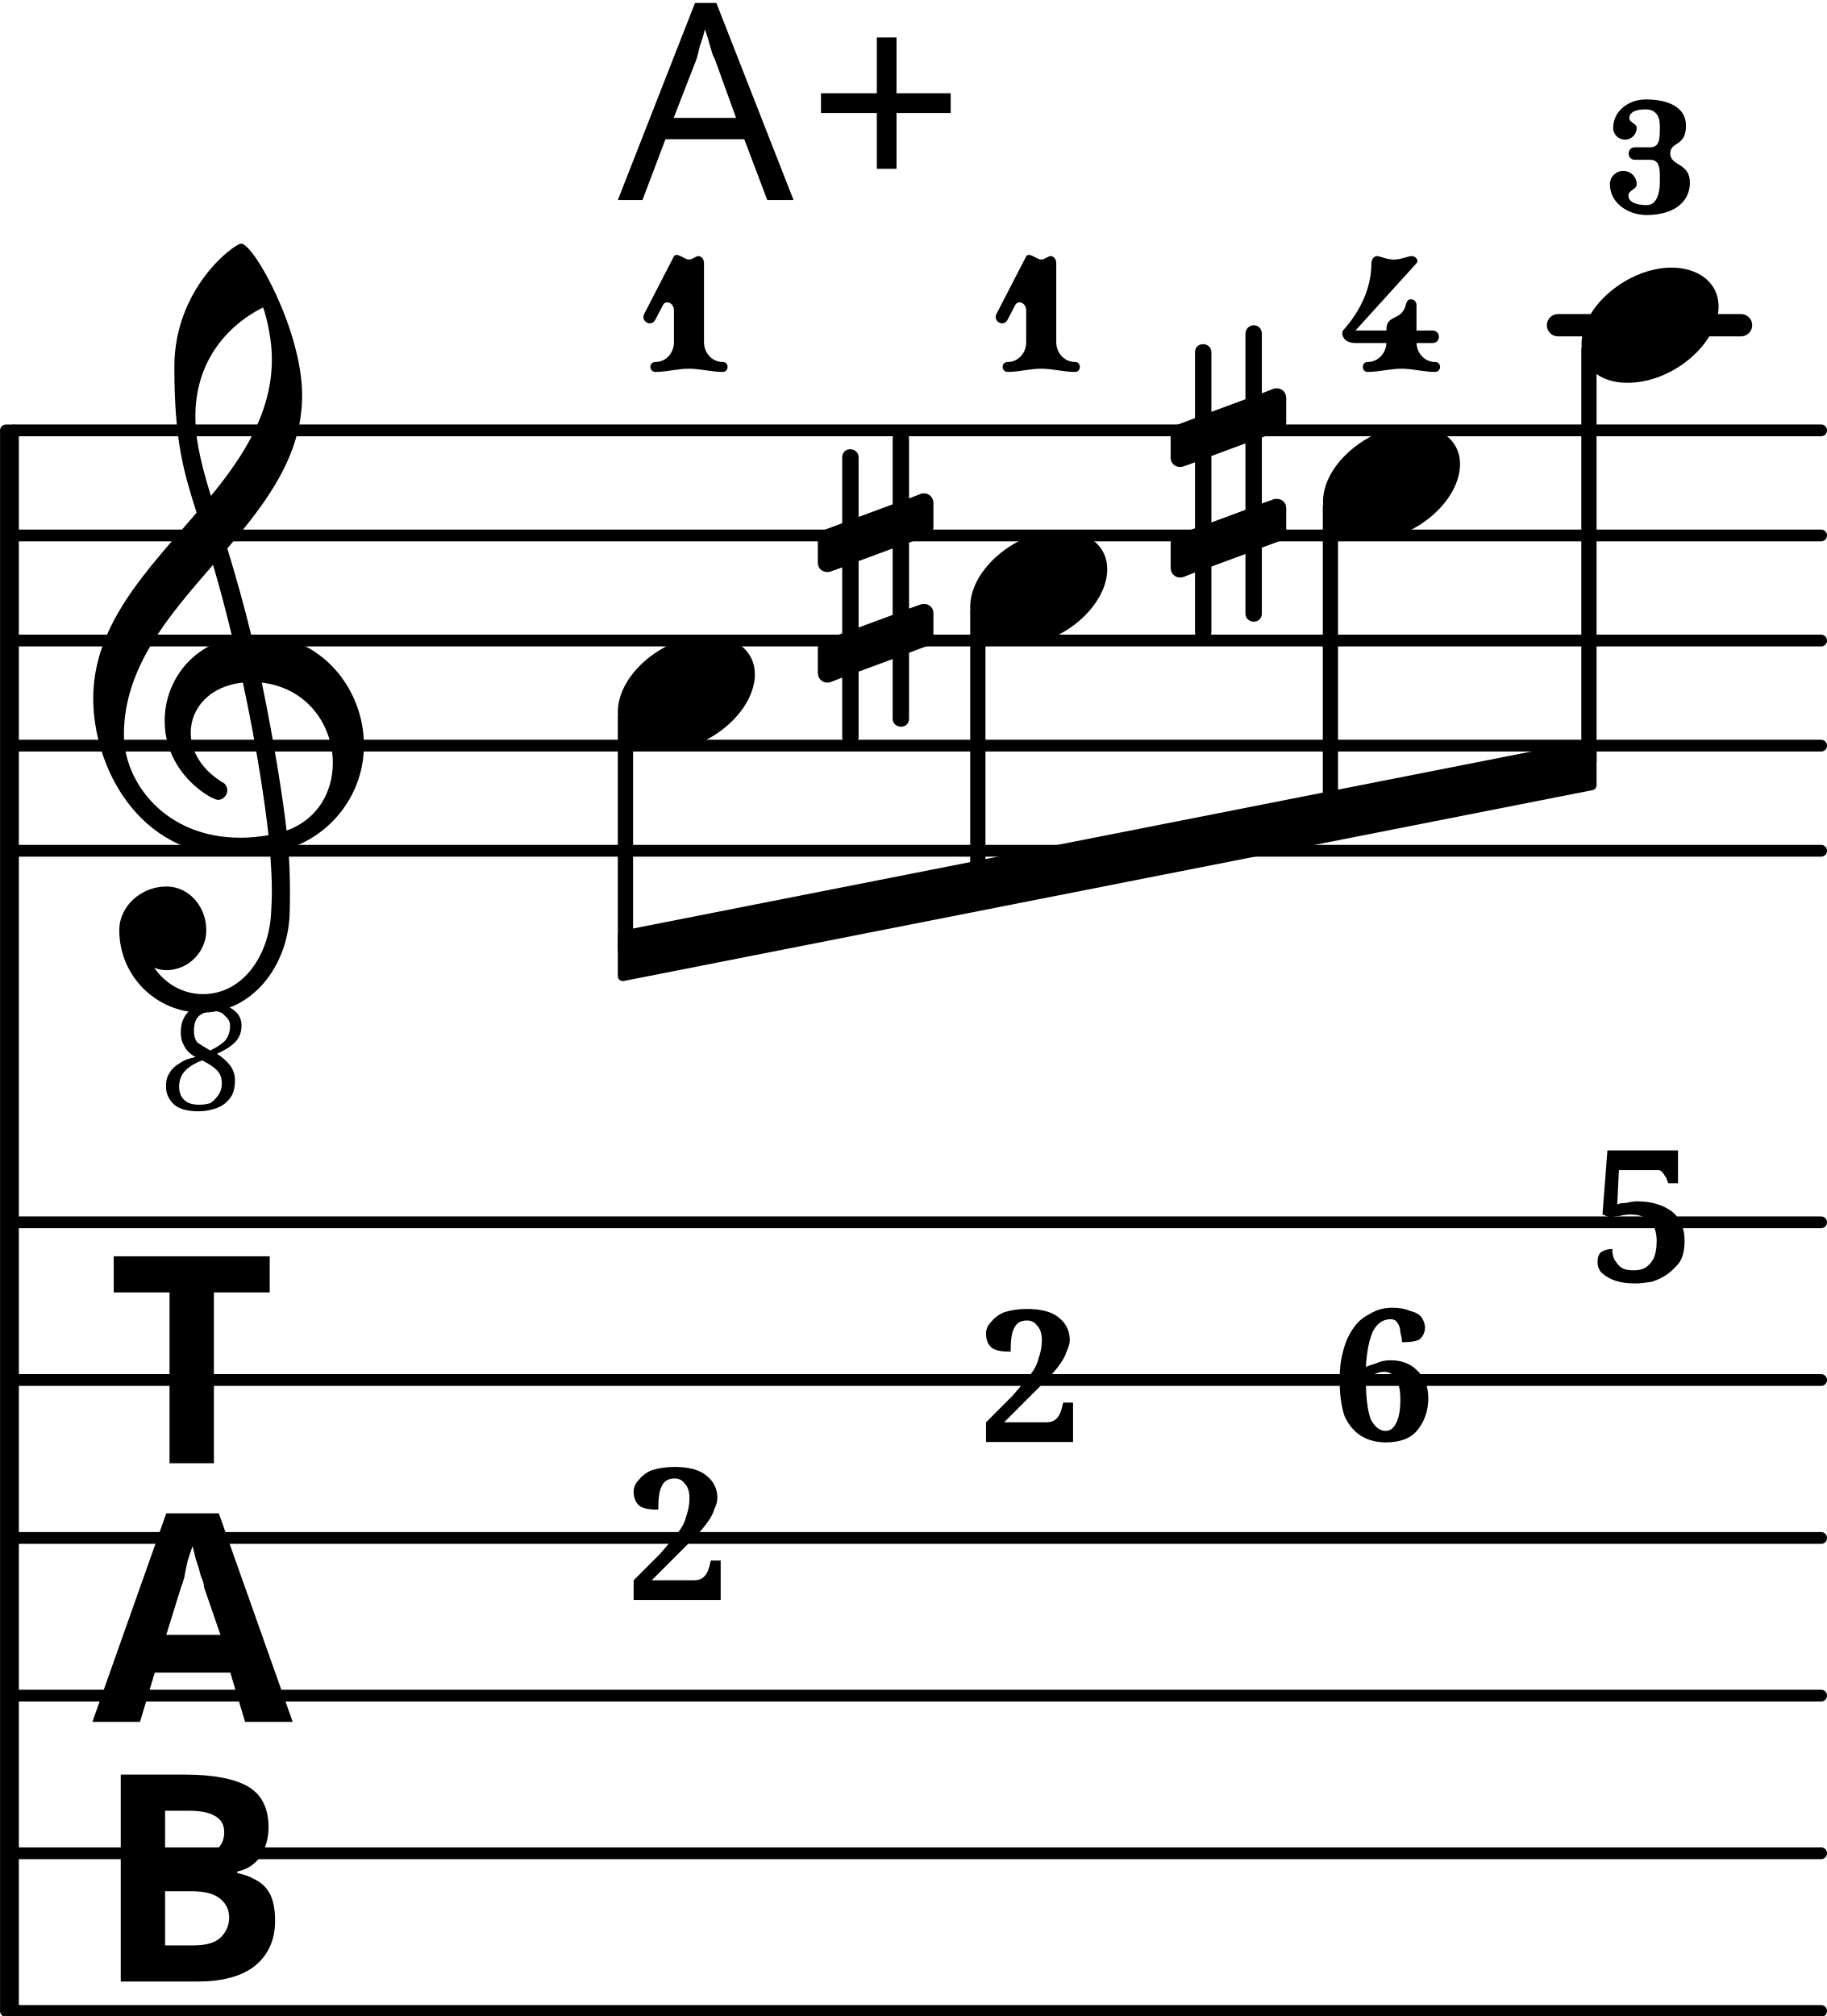
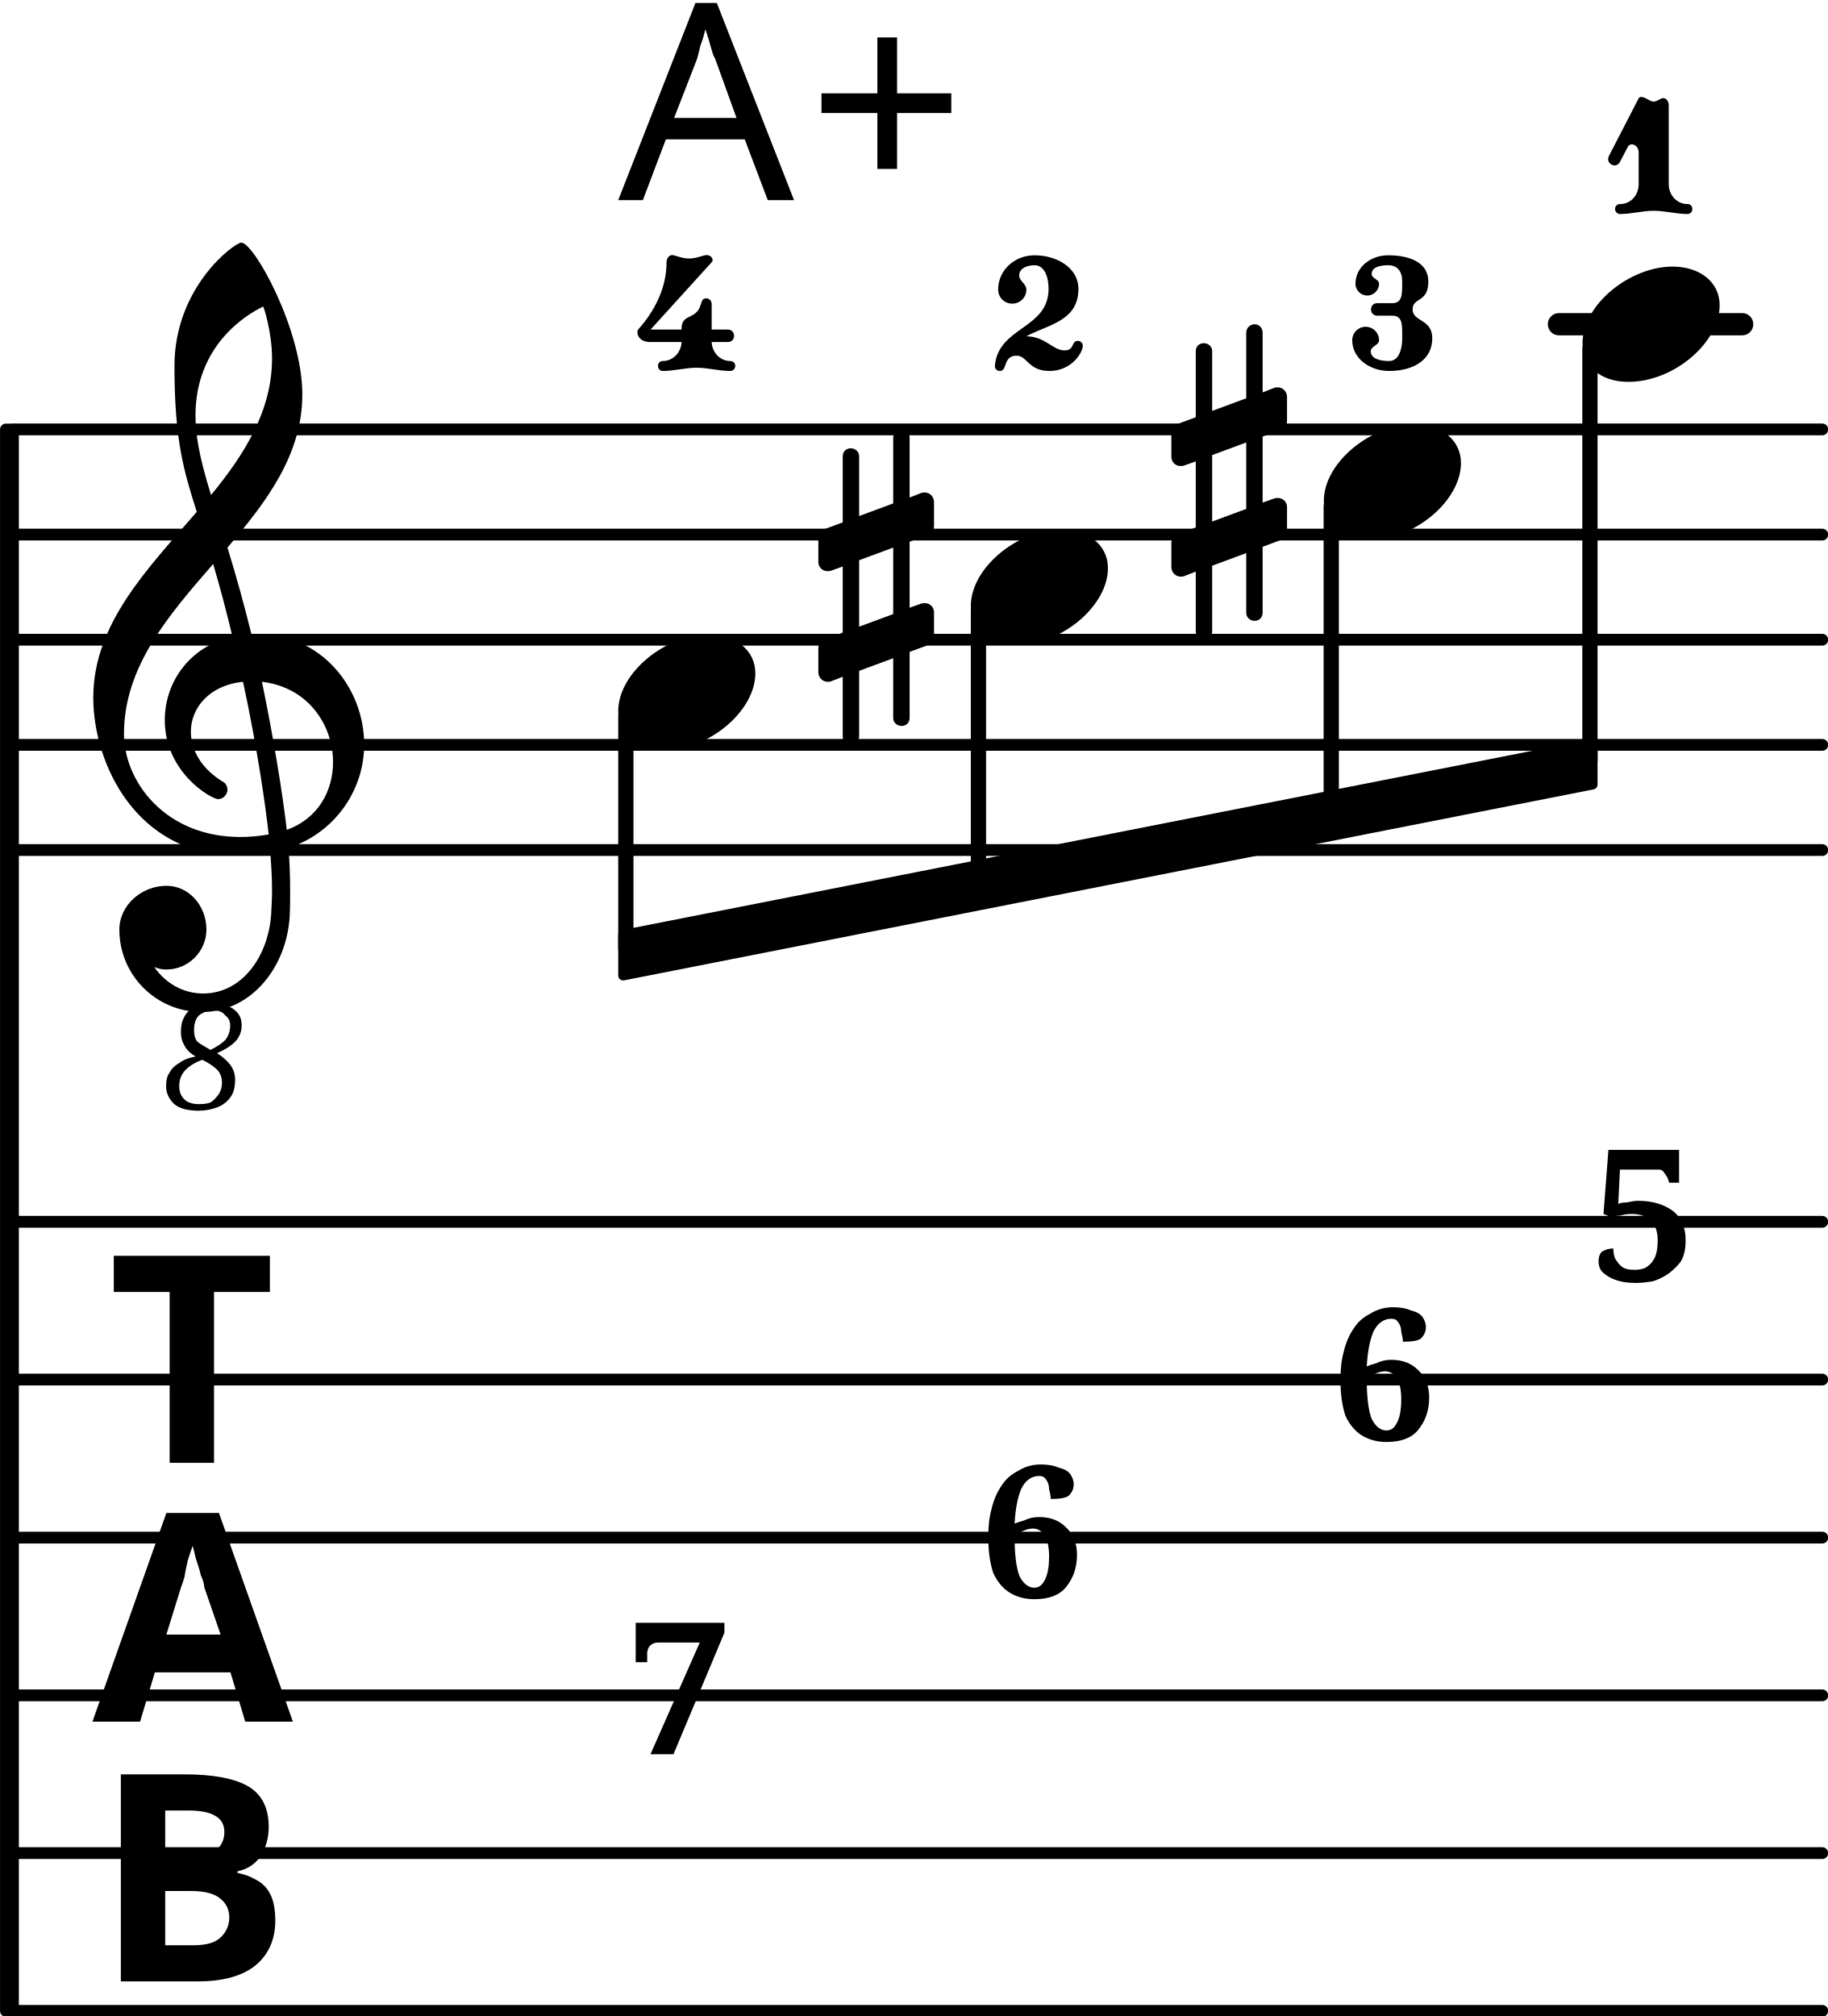
- <svg xmlns="http://www.w3.org/2000/svg" preserveAspectRatio="xMidYMid meet" viewBox="-0.079 -4.192 17.38 19.18">
+ <svg xmlns="http://www.w3.org/2000/svg" preserveAspectRatio="xMidYMid meet" viewBox="-0.079 -4.181 17.38 19.17">
  <g transform="translate(0, -1.098)">
    <rect x="14.64" y="-0.106" width="1.954" height="0.212" ry="0.106" fill="currentColor" />
  </g>
  <g transform="translate(0, 3.902)">
    <line stroke-linejoin="round" stroke-linecap="round" stroke-width="0.112" stroke="currentColor" x1="0.056" y1="0" x2="17.25" y2="0" />
  </g>
  <g transform="translate(0, 2.902)">
    <line stroke-linejoin="round" stroke-linecap="round" stroke-width="0.112" stroke="currentColor" x1="0.056" y1="0" x2="17.25" y2="0" />
  </g>
  <g transform="translate(0, 1.902)">
    <line stroke-linejoin="round" stroke-linecap="round" stroke-width="0.112" stroke="currentColor" x1="0.056" y1="0" x2="17.25" y2="0" />
  </g>
  <g transform="translate(0, 0.9023)">
    <line stroke-linejoin="round" stroke-linecap="round" stroke-width="0.112" stroke="currentColor" x1="0.056" y1="0" x2="17.25" y2="0" />
  </g>
  <g transform="translate(0, -0.0977)">
    <line stroke-linejoin="round" stroke-linecap="round" stroke-width="0.112" stroke="currentColor" x1="0.056" y1="0" x2="17.25" y2="0" />
  </g>
  <g transform="translate(0, 14.94)">
    <line stroke-linejoin="round" stroke-linecap="round" stroke-width="0.112" stroke="currentColor" x1="0.056" y1="0" x2="17.25" y2="0" />
  </g>
  <g transform="translate(0, 13.44)">
    <line stroke-linejoin="round" stroke-linecap="round" stroke-width="0.112" stroke="currentColor" x1="0.056" y1="0" x2="17.25" y2="0" />
  </g>
  <g transform="translate(0, 11.94)">
    <line stroke-linejoin="round" stroke-linecap="round" stroke-width="0.112" stroke="currentColor" x1="0.056" y1="0" x2="17.25" y2="0" />
  </g>
  <g transform="translate(0, 10.44)">
    <line stroke-linejoin="round" stroke-linecap="round" stroke-width="0.112" stroke="currentColor" x1="0.056" y1="0" x2="17.25" y2="0" />
  </g>
  <g transform="translate(0, 8.937)">
    <line stroke-linejoin="round" stroke-linecap="round" stroke-width="0.112" stroke="currentColor" x1="0.056" y1="0" x2="17.25" y2="0" />
  </g>
  <g transform="translate(0, 7.437)">
    <line stroke-linejoin="round" stroke-linecap="round" stroke-width="0.112" stroke="currentColor" x1="0.056" y1="0" x2="17.25" y2="0" />
  </g>
  <g transform="translate(5.8, 4.902)">
    <polygon stroke-linejoin="round" stroke-linecap="round" stroke-width="0.094" fill="currentColor" stroke="currentColor" points="9.266 -2.009 9.266 -1.623 0.047 0.193 0.047 -0.193" />
  </g>
-   <g transform="translate(5.8, -2.289)">
+   <g transform="translate(5.8, -2.278)">
    <text font-family="sans" font-size="2.616" text-anchor="start" fill="currentColor">
      <tspan>A</tspan>
    </text>
  </g>
-   <g transform="translate(7.608, -2.289)">
+   <g transform="translate(7.608, -2.278)">
    <text font-family="sans" font-size="2.616" text-anchor="start" fill="currentColor">
      <tspan>+</tspan>
    </text>
  </g>
  <g transform="translate(5.8, 2.402)">
    <path transform="scale(0.004, -0.004)" d="M0 -45c0 92 113 182 214 182c64 0 112 -36 112 -92c0 -88 -108 -182 -217 -182c-68 0 -109 39 -109 92z" fill="currentColor" />
  </g>
-   <g transform="translate(6.05, -0.6535)">
-     <path transform="scale(0.0022, -0.0022)" d="M194 486c16 0 29 15 41 15c13 0 24 -13 24 -31v-341c0 -47 35 -86 81 -86c14 0 21 -10 21 -21s-7 -22 -21 -22c-49 0 -97 14 -146 14s-96 -14 -145 -14c-14 0 -22 11 -22 22s8 21 22 21c46 0 80 39 80 86v137c0 23 -16 35 -30 35c-7 0 -13 -4 -17 -11l-34 -65 c-5 -10 -14 -15 -23 -15c-14 0 -28 12 -28 27c0 4 1 8 3 13l129 250c2 4 7 6 11 6c18 0 37 -20 54 -20z" fill="currentColor" />
+   <g transform="translate(5.989, -0.6535)">
+     <path transform="scale(0.0022, -0.0022)" d="M148 501c10 0 41 -15 72 -15c32 0 63 15 76 15c15 0 26 -11 26 -21c0 -4 -1 -7 -4 -10l-264 -291h134v4c0 60 50 41 75 85c7 11 8 24 14 36c3 7 10 10 17 10c11 0 24 -8 24 -25v-110h70c18 0 27 -14 27 -27s-9 -27 -27 -27h-70c2 -45 36 -82 80 -82c14 0 22 -10 22 -21 s-8 -22 -22 -22c-49 0 -96 14 -145 14s-97 -14 -146 -14c-14 0 -21 11 -21 22s7 21 21 21c44 0 79 37 81 82h-134c-43 0 -57 25 -57 42c0 5 1 10 3 12c73 81 123 182 123 291c0 17 11 31 25 31z" fill="currentColor" />
  </g>
  <g transform="translate(0.8, 2.902)">
    <path transform="scale(0.004, -0.004)" d="M265 -635h-5c-108 0 -196 87 -196 196c0 58 53 104 112 104c54 0 95 -48 95 -104c0 -52 -43 -95 -95 -95c-10 0 -20 2 -29 6c26 -38 68 -63 116 -63h3zM403 150c28 -135 50 -272 59 -352c75 27 110 93 110 161c0 88 -59 178 -169 191zM75 26c0 -112 97 -245 277 -245 c21 0 43 2 67 6c-7 65 -27 206 -61 363c-79 -8 -124 -61 -124 -119c0 -43 25 -89 80 -121c5 -5 7 -11 7 -16c0 -12 -10 -23 -22 -23c-16 0 -127 63 -127 188c0 89 58 175 161 198c-14 58 -29 116 -46 173c-106 -122 -212 -244 -212 -404zM354 1194c30 0 145 -207 145 -361 c0 -143 -85 -255 -178 -364c21 -68 40 -137 57 -206c4 0 8 1 12 1c156 0 256 -130 256 -263c0 -113 -74 -212 -180 -246c3 -34 4 -68 4 -102c0 -20 0 -40 -1 -60c-7 -120 -89 -225 -204 -228l1 44c93 2 153 92 159 190c1 19 2 37 2 56c0 30 -2 60 -4 90 c-28 -5 -54 -8 -79 -8c-240 0 -342 219 -342 375c0 177 130 307 246 442c-31 98 -53 170 -53 347c0 188 143 293 159 293zM427 919c0 62 -20 123 -21 123c-40 -19 -161 -92 -161 -259c0 -42 7 -93 37 -189c78 95 145 199 145 325z" fill="currentColor" />
  </g>
  <g transform="translate(1.485, 6.365)">
    <text font-family="serif" font-style="italic" font-size="1.386" text-anchor="start" fill="currentColor">
      <tspan>8</tspan>
    </text>
  </g>
-   <g transform="translate(5.888, 11.03)">
+   <g transform="translate(5.888, 12.5)">
    <text font-family="serif" font-weight="bold" font-size="1.746" text-anchor="start" fill="currentColor">
-       <tspan>2</tspan>
+       <tspan>7</tspan>
    </text>
  </g>
  <g transform="translate(0.9406, 9.729)">
    <text font-family="sans" font-weight="bold" font-size="2.772" text-anchor="start" fill="currentColor">
      <tspan>T</tspan>
    </text>
  </g>
  <g transform="translate(0.8, 12.19)">
    <text font-family="sans" font-weight="bold" font-size="2.772" text-anchor="start" fill="currentColor">
      <tspan>A</tspan>
    </text>
  </g>
  <g transform="translate(0.8201, 14.66)">
    <text font-family="sans" font-weight="bold" font-size="2.772" text-anchor="start" fill="currentColor">
      <tspan>B</tspan>
    </text>
  </g>
  <g transform="translate(5.872, 1.902)">
    <rect x="-0.072" y="0.679" width="0.145" height="2.307" ry="0.047" fill="currentColor" />
  </g>
  <g transform="translate(9.153, 1.402)">
    <path transform="scale(0.004, -0.004)" d="M0 -45c0 92 113 182 214 182c64 0 112 -36 112 -92c0 -88 -108 -182 -217 -182c-68 0 -109 39 -109 92z" fill="currentColor" />
  </g>
-   <g transform="translate(9.402, -0.6535)">
-     <path transform="scale(0.0022, -0.0022)" d="M194 486c16 0 29 15 41 15c13 0 24 -13 24 -31v-341c0 -47 35 -86 81 -86c14 0 21 -10 21 -21s-7 -22 -21 -22c-49 0 -97 14 -146 14s-96 -14 -145 -14c-14 0 -22 11 -22 22s8 21 22 21c46 0 80 39 80 86v137c0 23 -16 35 -30 35c-7 0 -13 -4 -17 -11l-34 -65 c-5 -10 -14 -15 -23 -15c-14 0 -28 12 -28 27c0 4 1 8 3 13l129 250c2 4 7 6 11 6c18 0 37 -20 54 -20z" fill="currentColor" />
+   <g transform="translate(9.382, -0.6535)">
+     <path transform="scale(0.0022, -0.0022)" d="M94 66c-60 0 -39 -66 -72 -66c-11 0 -22 7 -22 21v2c15 169 232 158 232 332c0 50 -17 102 -61 102c-33 0 -66 -14 -66 -44c0 -24 31 -37 31 -61c0 -34 -27 -61 -61 -61s-61 27 -61 61c0 84 72 148 157 148c98 0 190 -55 190 -145c0 -140 -131 -154 -225 -205 c85 -2 113 -61 165 -61c45 0 28 41 57 41c11 0 22 -8 22 -21c0 -29 -48 -109 -144 -109c-92 0 -96 66 -142 66z" fill="currentColor" />
  </g>
-   <g transform="translate(9.241, 9.527)">
+   <g transform="translate(9.241, 11.01)">
    <text font-family="serif" font-weight="bold" font-size="1.746" text-anchor="start" fill="currentColor">
-       <tspan>2</tspan>
+       <tspan>6</tspan>
    </text>
  </g>
  <g transform="translate(9.225, 1.902)">
    <rect x="-0.072" y="-0.321" width="0.145" height="2.653" ry="0.047" fill="currentColor" />
  </g>
  <g transform="translate(7.703, 1.402)">
    <path transform="scale(0.004, -0.004)" d="M0 117c0 9 6 18 15 21l43 16v157c0 11 8 19 19 19s20 -8 20 -19v-142l81 30v156c0 11 9 20 20 20s19 -9 19 -20v-142l28 11c3 1 5 1 8 1c12 0 22 -10 22 -23v-57c0 -9 -6 -18 -15 -21l-43 -16v-157l28 10c3 1 5 1 8 1c12 0 22 -9 22 -22v-57c0 -9 -6 -18 -15 -21l-43 -16 v-157c0 -11 -8 -19 -19 -19s-20 8 -20 19v142l-81 -30v-156c0 -11 -9 -20 -20 -20s-19 9 -19 20v142l-28 -11c-3 -1 -5 -1 -8 -1c-12 0 -22 10 -22 23v57c0 9 6 18 15 21l43 16v157l-28 -10c-3 -1 -5 -1 -8 -1c-12 0 -22 9 -22 22v57zM178 94l-81 -30v-158l81 30v158z" fill="currentColor" />
  </g>
  <g transform="translate(12.51, 0.4023)">
    <path transform="scale(0.004, -0.004)" d="M0 -45c0 92 113 182 214 182c64 0 112 -36 112 -92c0 -88 -108 -182 -217 -182c-68 0 -109 39 -109 92z" fill="currentColor" />
  </g>
-   <g transform="translate(12.7, -0.6535)">
-     <path transform="scale(0.0022, -0.0022)" d="M148 501c10 0 41 -15 72 -15c32 0 63 15 76 15c15 0 26 -11 26 -21c0 -4 -1 -7 -4 -10l-264 -291h134v4c0 60 50 41 75 85c7 11 8 24 14 36c3 7 10 10 17 10c11 0 24 -8 24 -25v-110h70c18 0 27 -14 27 -27s-9 -27 -27 -27h-70c2 -45 36 -82 80 -82c14 0 22 -10 22 -21 s-8 -22 -22 -22c-49 0 -96 14 -145 14s-97 -14 -146 -14c-14 0 -21 11 -21 22s7 21 21 21c44 0 79 37 81 82h-134c-43 0 -57 25 -57 42c0 5 1 10 3 12c73 81 123 182 123 291c0 17 11 31 25 31z" fill="currentColor" />
+   <g transform="translate(12.78, -0.6535)">
+     <path transform="scale(0.0022, -0.0022)" d="M261 266c0 -54 85 -40 85 -125c0 -94 -83 -141 -186 -141c-84 0 -160 54 -160 133c0 32 26 58 58 58s58 -26 58 -58c0 -22 -36 -26 -36 -48c0 -33 42 -42 80 -42c41 0 56 50 56 98v21c0 44 -2 77 -43 77h-65c-18 0 -27 14 -27 27s9 27 27 27h65c42 0 43 36 43 83v11 c0 43 -20 70 -61 70c-34 0 -71 -8 -71 -38c0 -19 32 -23 32 -42c0 -28 -23 -51 -51 -51s-51 23 -51 51c0 72 66 123 141 123c93 0 174 -31 174 -113c0 -94 -68 -67 -68 -121z" fill="currentColor" />
  </g>
  <g transform="translate(12.59, 9.515)">
    <text font-family="serif" font-weight="bold" font-size="1.746" text-anchor="start" fill="currentColor">
      <tspan>6</tspan>
    </text>
  </g>
  <g transform="translate(12.58, 1.902)">
    <rect x="-0.072" y="-1.321" width="0.145" height="2.999" ry="0.047" fill="currentColor" />
  </g>
  <g transform="translate(11.06, 0.4023)">
    <path transform="scale(0.004, -0.004)" d="M0 117c0 9 6 18 15 21l43 16v157c0 11 8 19 19 19s20 -8 20 -19v-142l81 30v156c0 11 9 20 20 20s19 -9 19 -20v-142l28 11c3 1 5 1 8 1c12 0 22 -10 22 -23v-57c0 -9 -6 -18 -15 -21l-43 -16v-157l28 10c3 1 5 1 8 1c12 0 22 -9 22 -22v-57c0 -9 -6 -18 -15 -21l-43 -16 v-157c0 -11 -8 -19 -19 -19s-20 8 -20 19v142l-81 -30v-156c0 -11 -9 -20 -20 -20s-19 9 -19 20v142l-28 -11c-3 -1 -5 -1 -8 -1c-12 0 -22 10 -22 23v57c0 9 6 18 15 21l43 16v157l-28 -10c-3 -1 -5 -1 -8 -1c-12 0 -22 9 -22 22v57zM178 94l-81 -30v-158l81 30v158z" fill="currentColor" />
  </g>
  <g transform="translate(14.97, -1.098)">
    <path transform="scale(0.004, -0.004)" d="M0 -45c0 92 113 182 214 182c64 0 112 -36 112 -92c0 -88 -108 -182 -217 -182c-68 0 -109 39 -109 92z" fill="currentColor" />
  </g>
-   <g transform="translate(15.24, -2.146)">
-     <path transform="scale(0.0022, -0.0022)" d="M261 266c0 -54 85 -40 85 -125c0 -94 -83 -141 -186 -141c-84 0 -160 54 -160 133c0 32 26 58 58 58s58 -26 58 -58c0 -22 -36 -26 -36 -48c0 -33 42 -42 80 -42c41 0 56 50 56 98v21c0 44 -2 77 -43 77h-65c-18 0 -27 14 -27 27s9 27 27 27h65c42 0 43 36 43 83v11 c0 43 -20 70 -61 70c-34 0 -71 -8 -71 -38c0 -19 32 -23 32 -42c0 -28 -23 -51 -51 -51s-51 23 -51 51c0 72 66 123 141 123c93 0 174 -31 174 -113c0 -94 -68 -67 -68 -121z" fill="currentColor" />
+   <g transform="translate(15.22, -2.146)">
+     <path transform="scale(0.0022, -0.0022)" d="M194 486c16 0 29 15 41 15c13 0 24 -13 24 -31v-341c0 -47 35 -86 81 -86c14 0 21 -10 21 -21s-7 -22 -21 -22c-49 0 -97 14 -146 14s-96 -14 -145 -14c-14 0 -22 11 -22 22s8 21 22 21c46 0 80 39 80 86v137c0 23 -16 35 -30 35c-7 0 -13 -4 -17 -11l-34 -65 c-5 -10 -14 -15 -23 -15c-14 0 -28 12 -28 27c0 4 1 8 3 13l129 250c2 4 7 6 11 6c18 0 37 -20 54 -20z" fill="currentColor" />
  </g>
  <g transform="translate(15.06, 8.003)">
    <text font-family="serif" font-weight="bold" font-size="1.746" text-anchor="start" fill="currentColor">
      <tspan>5</tspan>
    </text>
  </g>
  <g transform="translate(15.04, 1.902)">
    <rect x="-0.072" y="-2.821" width="0.145" height="4.019" ry="0.047" fill="currentColor" />
  </g>
  <g transform="translate(-0.0786, 7.42)">
    <rect x="0" y="-7.573" width="0.179" height="15.15" ry="0.056" fill="currentColor" />
  </g>
</svg>
